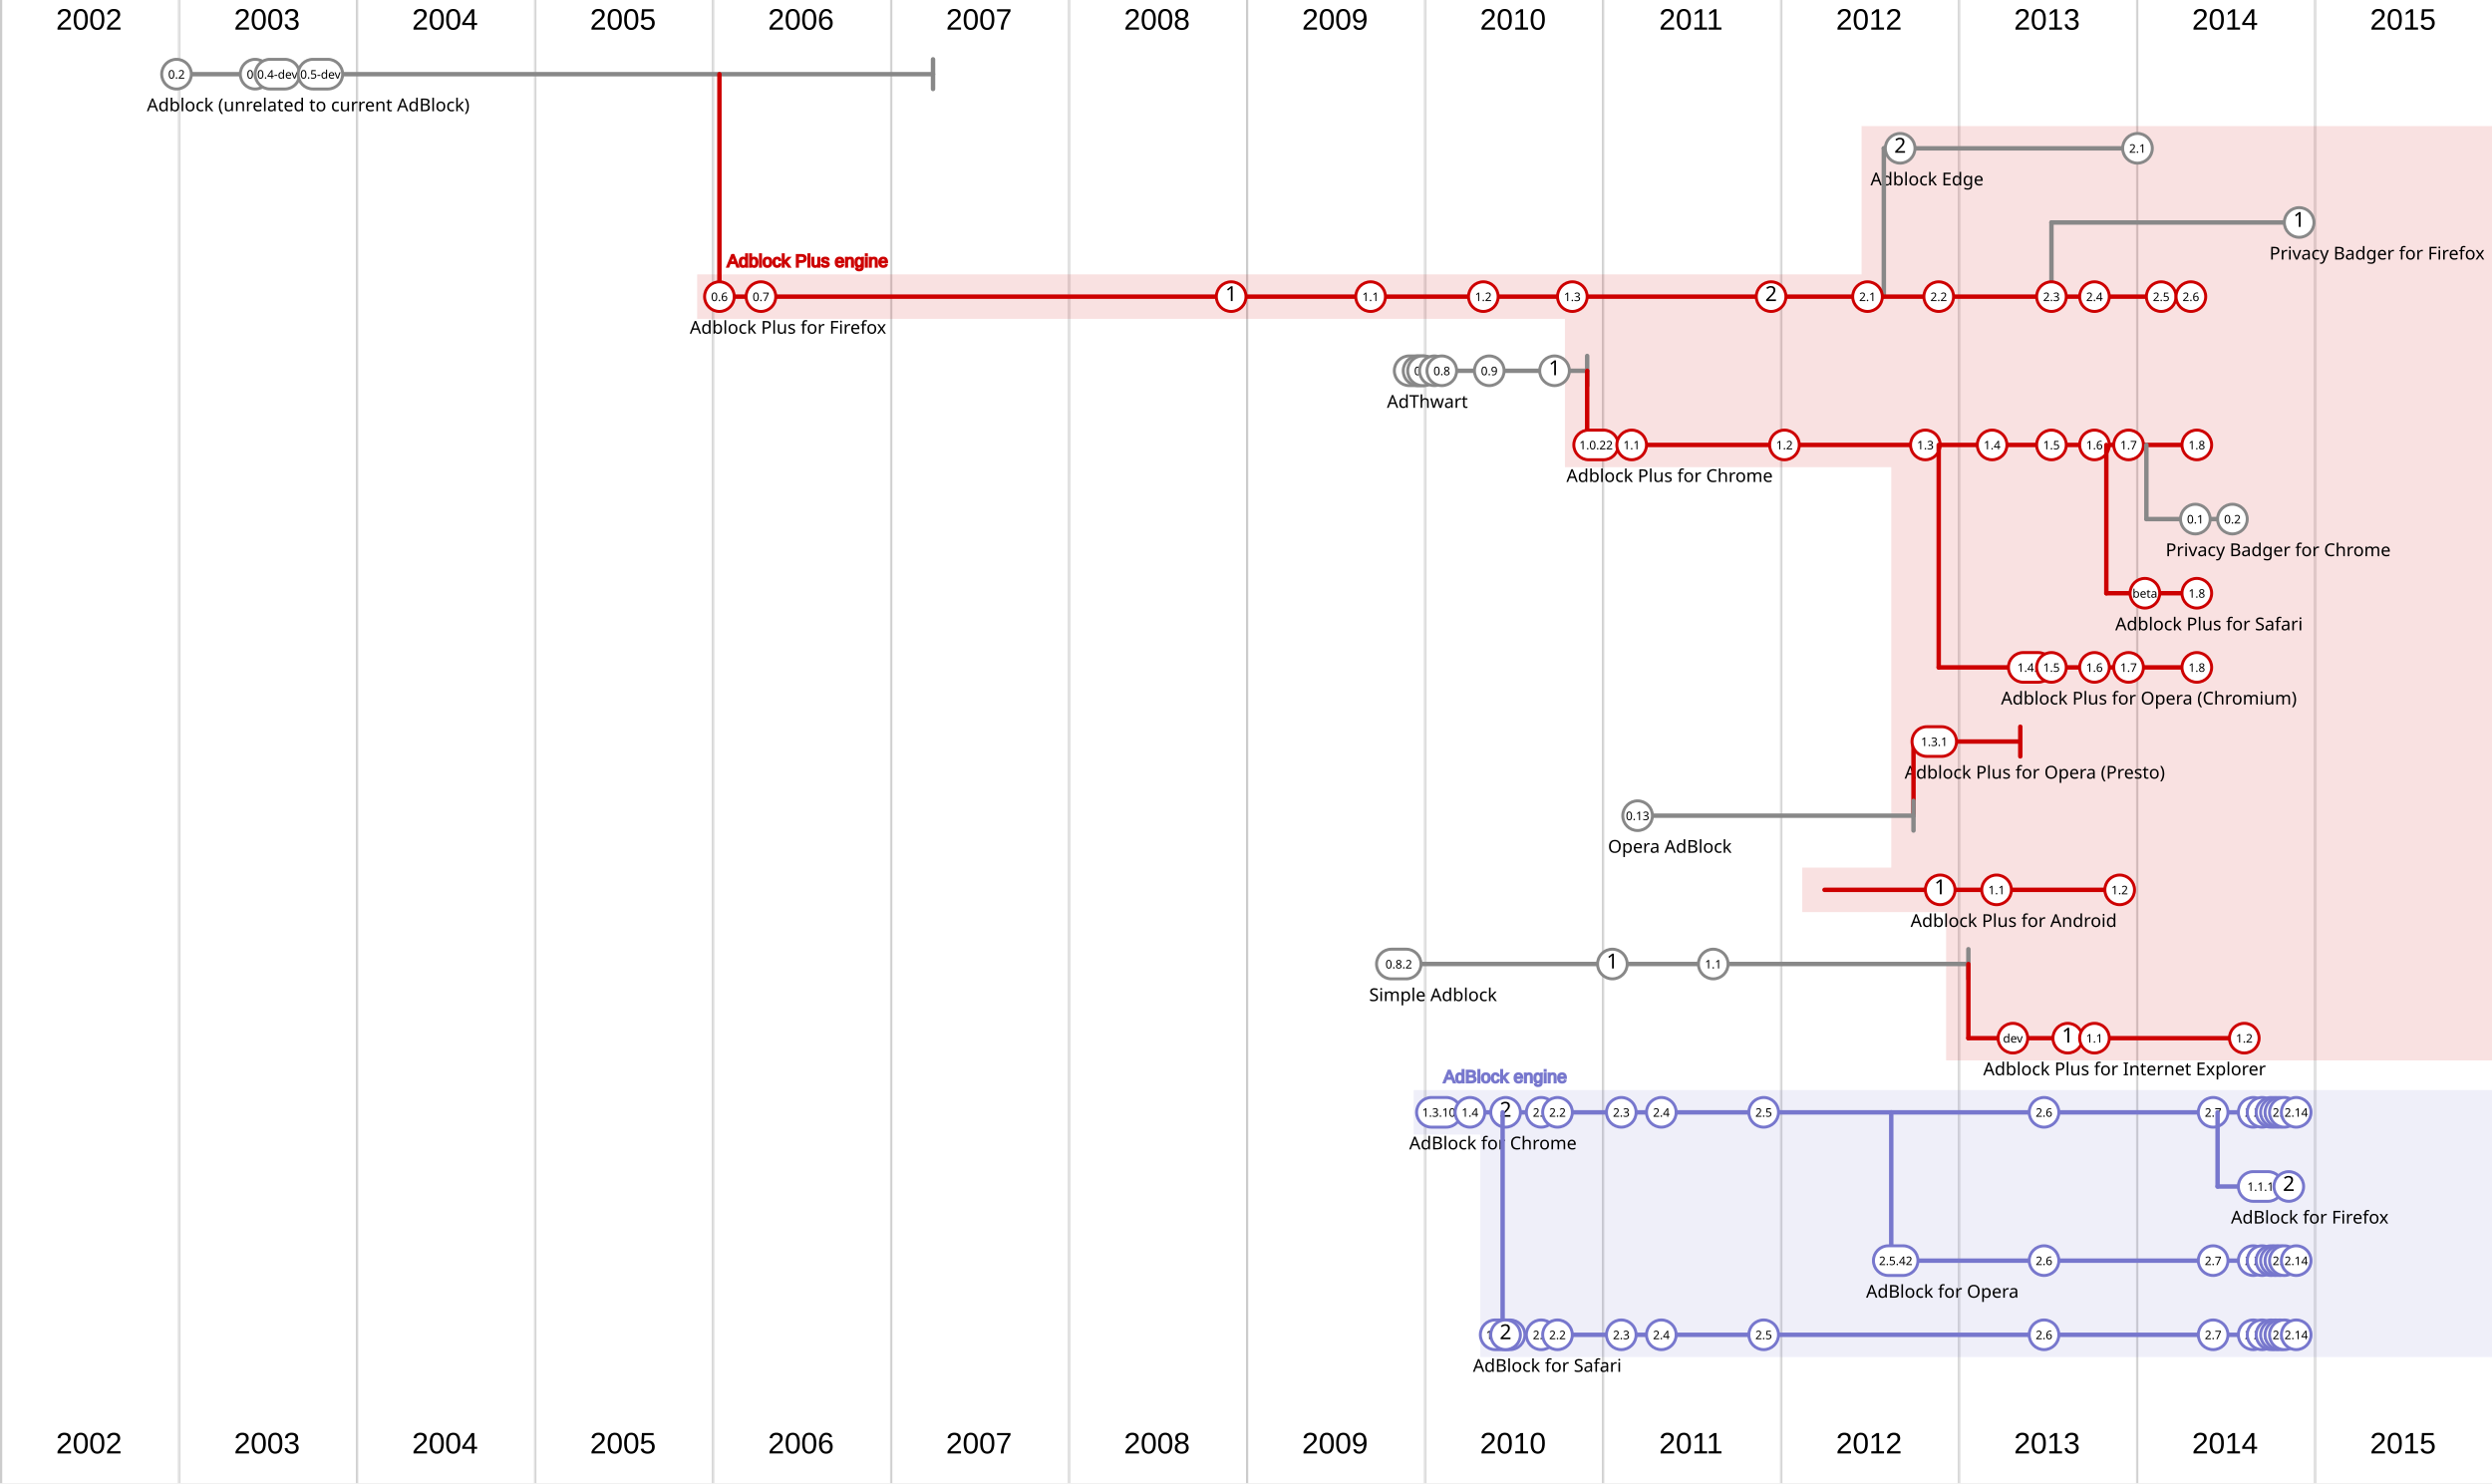
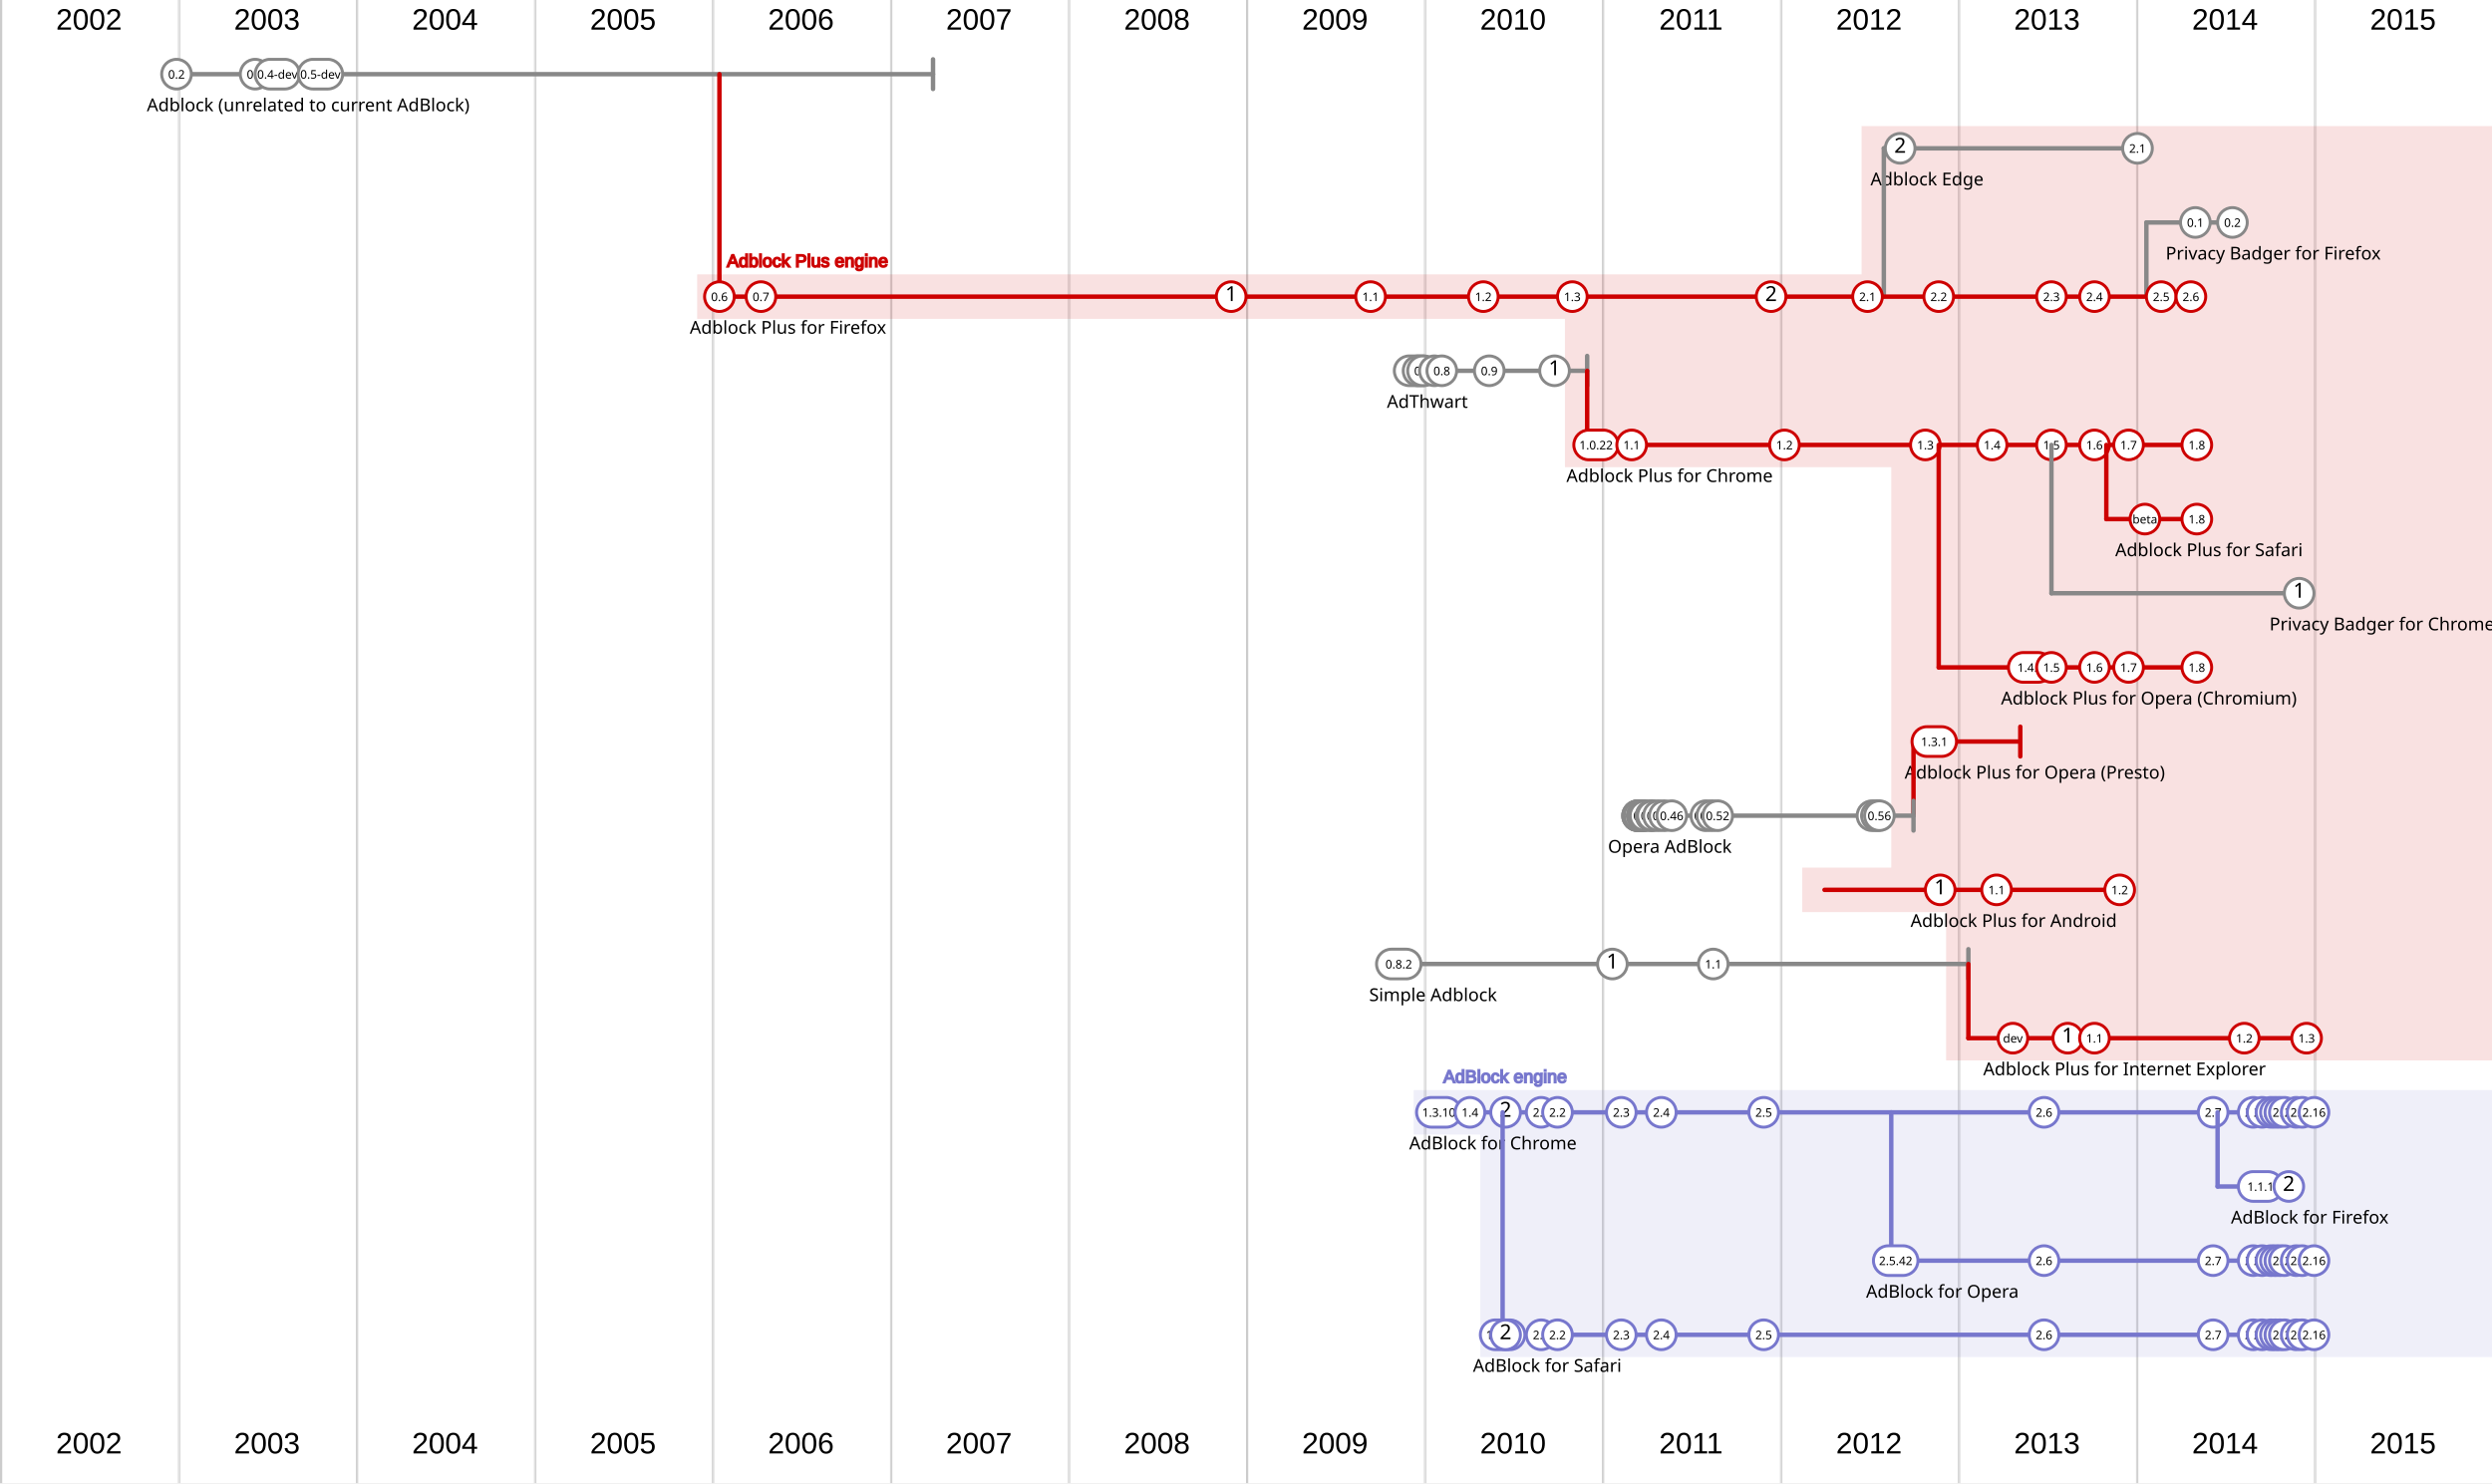
<svg xmlns="http://www.w3.org/2000/svg" xmlns:xlink="http://www.w3.org/1999/xlink" width="1680" height="1000">
  <defs>
    <style type="text/css">
      text {
        font-family: "Arial", sans-serif;
        text-align: center;
        color: black;
      }
      
      line {
        stroke-linecap:round;
        stroke-width:3px;
      }
      
      circle {
        stroke-width:2px;
        fill: white;
      }
      
      #yearlabels text {
        font-size: 20px;
        text-anchor: middle;
      }
      
      .adblocker, .engine {
        font-size: 12px;
        font-family: sans-serif;
      }
      
      .engine {
        text-anchor: end;
        font-style: italic;
        font-weight: bold;
      }
      
      .version {
        font-family: sans-serif;
        font-size: 14px;
        text-anchor: middle;
      }
      
      .subversion {
        font-family: sans-serif;
        font-size: 8px;
        color: black;
        text-anchor: middle;
      }
      
      a:hover {
        text-decoration: underline;
      }
    </style>
    <pattern id="bglines" patternUnits="userSpaceOnUse" width="120" height="100%">
      <line x1="0" x2="0" y2="100%" stroke="#CCC" />
    </pattern>
    <rect id="longver" width="30" height="20" rx="10" transform="translate(-15, -10)" stroke-width="2" fill="white" />
    <g id="yearlabels">
      <text x="0">2002</text>
      <text x="120">2003</text>
      <text x="240">2004</text>
      <text x="360">2005</text>
      <text x="480">2006</text>
      <text x="600">2007</text>
      <text x="720">2008</text>
      <text x="840">2009</text>
      <text x="960">2010</text>
      <text x="1080">2011</text>
      <text x="1200">2012</text>
      <text x="1320">2013</text>
      <text x="1440">2014</text>
      <text x="1560">2015</text>
    </g>
    <g id="original">
      <a xlink:href="http://adblock.mozdev.org/">
        <text x="0" y="0" dx="99" dy="25" class="adblocker">Adblock (unrelated to current AdBlock)</text>
      </a>
      <line stroke="#888" x1="111" x2="629" />
      <circle stroke="#888" cx="119" r="10" />
      <text x="119" y="0" dy="3" class="subversion">0.2</text>
      <circle stroke="#888" cx="172" r="10" />
      <text x="172" y="0" dy="3" class="subversion">0.3</text>
      <use x="187" stroke="#888" xlink:href="#longver" />
      <text x="187" y="0" dy="3" class="subversion">0.4-dev</text>
      <use x="216" stroke="#888" xlink:href="#longver" />
      <text x="216" y="0" dy="3" class="subversion">0.5-dev</text>
      <line stroke="#888" x1="629" y1="10" x2="629" y2="-10" />
    </g>
    <g id="adblockedge">
      <a xlink:href="https://bitbucket.org/adstomper/adblockedge/">
        <text x="0" y="0" dx="1261" dy="25" class="adblocker">Adblock Edge</text>
      </a>
      <line stroke="#888" x1="1270" x2="1441" />
      <line stroke="#888" x1="1270" x2="1270" y1="0" y2="100" />
      <circle stroke="#888" cx="1281" r="10" />
      <text x="1281" y="0" dy="3" class="version">2</text>
      <circle stroke="#888" cx="1441" r="10" />
      <text x="1441" y="0" dy="3" class="subversion">2.1</text>
    </g>
    <g id="privacybadger-firefox">
      <a xlink:href="https://www.eff.org/privacybadger">
-         <text x="0" y="0" dx="1530" dy="25" class="adblocker">Privacy Badger for Firefox</text>
-       </a>
-       <line stroke="#888" x1="1383" x2="1550" />
-       <line stroke="#888" x1="1383" x2="1383" y1="0" y2="50" />
-       <circle stroke="#888" cx="1550" r="10" />
-       <text x="1550" y="0" dy="3" class="version">1</text>
+         <text x="0" y="0" dx="1460" dy="25" class="adblocker">Privacy Badger for Firefox</text>
+       </a>
+       <line stroke="#888" x1="1447" x2="1505" />
+       <line stroke="#888" x1="1447" x2="1447" y1="0" y2="50" />
+       <circle stroke="#888" cx="1480" r="10" />
+       <text x="1480" y="0" dy="3" class="subversion">0.1</text>
+       <circle stroke="#888" cx="1505" r="10" />
+       <text x="1505" y="0" dy="3" class="subversion">0.2</text>
    </g>
    <g id="adblockplus-firefox">
      <a xlink:href="https://adblockplus.org/en/firefox">
        <text x="0" y="0" dx="465" dy="25" class="adblocker">Adblock Plus for Firefox</text>
      </a>
      <line stroke="#CD0000" x1="485" x2="1477" />
      <line stroke="#CD0000" x1="485" x2="485" y1="0" y2="-150" />
      <circle stroke="#CD0000" cx="485" r="10" />
      <text x="485" y="0" dy="3" class="subversion">0.6</text>
      <circle stroke="#CD0000" cx="513" r="10" />
      <text x="513" y="0" dy="3" class="subversion">0.7</text>
      <circle stroke="#CD0000" cx="830" r="10" />
      <text x="830" y="0" dy="3" class="version">1</text>
      <circle stroke="#CD0000" cx="924" r="10" />
      <text x="924" y="0" dy="3" class="subversion">1.1</text>
      <circle stroke="#CD0000" cx="1000" r="10" />
      <text x="1000" y="0" dy="3" class="subversion">1.2</text>
      <circle stroke="#CD0000" cx="1060" r="10" />
      <text x="1060" y="0" dy="3" class="subversion">1.3</text>
      <circle stroke="#CD0000" cx="1194" r="10" />
      <text x="1194" y="0" dy="3" class="version">2</text>
      <circle stroke="#CD0000" cx="1259" r="10" />
      <text x="1259" y="0" dy="3" class="subversion">2.1</text>
      <circle stroke="#CD0000" cx="1307" r="10" />
      <text x="1307" y="0" dy="3" class="subversion">2.2</text>
      <circle stroke="#CD0000" cx="1383" r="10" />
      <text x="1383" y="0" dy="3" class="subversion">2.3</text>
      <circle stroke="#CD0000" cx="1412" r="10" />
      <text x="1412" y="0" dy="3" class="subversion">2.4</text>
      <circle stroke="#CD0000" cx="1457" r="10" />
      <text x="1457" y="0" dy="3" class="subversion">2.5</text>
      <circle stroke="#CD0000" cx="1477" r="10" />
      <text x="1477" y="0" dy="3" class="subversion">2.6</text>
    </g>
    <g id="adthwart">
      <a xlink:href="https://code.google.com/p/adthwart/">
        <text x="0" y="0" dx="935" dy="25" class="adblocker">AdThwart</text>
      </a>
      <line stroke="#888" x1="954" x2="1070" />
      <use x="955" stroke="#888" xlink:href="#longver" />
      <text x="955" y="0" dy="3" class="subversion">0.4.8</text>
      <circle stroke="#888" cx="956" r="10" />
      <text x="956" y="0" dy="3" class="subversion">0.5</text>
      <circle stroke="#888" cx="959" r="10" />
      <text x="959" y="0" dy="3" class="subversion">0.6</text>
      <circle stroke="#888" cx="967" r="10" />
      <text x="967" y="0" dy="3" class="subversion">0.7</text>
      <circle stroke="#888" cx="972" r="10" />
      <text x="972" y="0" dy="3" class="subversion">0.8</text>
      <circle stroke="#888" cx="1004" r="10" />
      <text x="1004" y="0" dy="3" class="subversion">0.9</text>
      <circle stroke="#888" cx="1048" r="10" />
      <text x="1048" y="0" dy="3" class="version">1</text>
      <line stroke="#888" x1="1070" y1="10" x2="1070" y2="-10" />
    </g>
    <g id="adblockplus-chrome">
      <a xlink:href="https://adblockplus.org/en/chrome">
        <text x="0" y="0" dx="1056" dy="25" class="adblocker">Adblock Plus for Chrome</text>
      </a>
      <line stroke="#CD0000" x1="1070" x2="1481" />
      <line stroke="#CD0000" x1="1070" x2="1070" y1="0" y2="-50" />
      <use x="1076" stroke="#CD0000" xlink:href="#longver" />
      <text x="1076" y="0" dy="3" class="subversion">1.0.22</text>
      <circle stroke="#CD0000" cx="1100" r="10" />
      <text x="1100" y="0" dy="3" class="subversion">1.1</text>
      <circle stroke="#CD0000" cx="1203" r="10" />
      <text x="1203" y="0" dy="3" class="subversion">1.2</text>
      <circle stroke="#CD0000" cx="1298" r="10" />
      <text x="1298" y="0" dy="3" class="subversion">1.3</text>
      <circle stroke="#CD0000" cx="1343" r="10" />
      <text x="1343" y="0" dy="3" class="subversion">1.4</text>
      <circle stroke="#CD0000" cx="1383" r="10" />
      <text x="1383" y="0" dy="3" class="subversion">1.5</text>
      <circle stroke="#CD0000" cx="1412" r="10" />
      <text x="1412" y="0" dy="3" class="subversion">1.6</text>
      <circle stroke="#CD0000" cx="1435" r="10" />
      <text x="1435" y="0" dy="3" class="subversion">1.7</text>
      <circle stroke="#CD0000" cx="1481" r="10" />
      <text x="1481" y="0" dy="3" class="subversion">1.8</text>
    </g>
-     <g id="privacybadger-chrome">
-       <a xlink:href="https://www.eff.org/privacybadger">
-         <text x="0" y="0" dx="1460" dy="25" class="adblocker">Privacy Badger for Chrome</text>
-       </a>
-       <line stroke="#888" x1="1447" x2="1505" />
-       <line stroke="#888" x1="1447" x2="1447" y1="0" y2="-50" />
-       <circle stroke="#888" cx="1480" r="10" />
-       <text x="1480" y="0" dy="3" class="subversion">0.1</text>
-       <circle stroke="#888" cx="1505" r="10" />
-       <text x="1505" y="0" dy="3" class="subversion">0.2</text>
-     </g>
    <g id="adblockplus-safari">
      <a xlink:href="https://adblockplus.org/en/safari">
        <text x="0" y="0" dx="1426" dy="25" class="adblocker">Adblock Plus for Safari</text>
      </a>
      <line stroke="#CD0000" x1="1420" x2="1481" />
-       <line stroke="#CD0000" x1="1420" x2="1420" y1="0" y2="-100" />
+       <line stroke="#CD0000" x1="1420" x2="1420" y1="0" y2="-50" />
      <circle stroke="#CD0000" cx="1446" r="10" />
      <text x="1446" y="0" dy="3" class="subversion">beta</text>
      <circle stroke="#CD0000" cx="1481" r="10" />
      <text x="1481" y="0" dy="3" class="subversion">1.8</text>
+     </g>
+     <g id="privacybadger-chrome">
+       <a xlink:href="https://www.eff.org/privacybadger">
+         <text x="0" y="0" dx="1530" dy="25" class="adblocker">Privacy Badger for Chrome</text>
+       </a>
+       <line stroke="#888" x1="1383" x2="1550" />
+       <line stroke="#888" x1="1383" x2="1383" y1="0" y2="-100" />
+       <circle stroke="#888" cx="1550" r="10" />
+       <text x="1550" y="0" dy="3" class="version">1</text>
    </g>
    <g id="adblockplus-opera-chromium">
      <a xlink:href="https://adblockplus.org/en/opera">
        <text x="0" y="0" dx="1349" dy="25" class="adblocker">Adblock Plus for Opera (Chromium)</text>
      </a>
      <line stroke="#CD0000" x1="1307" x2="1481" />
      <line stroke="#CD0000" x1="1307" x2="1307" y1="0" y2="-150" />
      <use x="1369" stroke="#CD0000" xlink:href="#longver" />
      <text x="1369" y="0" dy="3" class="subversion">1.4.1</text>
      <circle stroke="#CD0000" cx="1383" r="10" />
      <text x="1383" y="0" dy="3" class="subversion">1.5</text>
      <circle stroke="#CD0000" cx="1412" r="10" />
      <text x="1412" y="0" dy="3" class="subversion">1.6</text>
      <circle stroke="#CD0000" cx="1435" r="10" />
      <text x="1435" y="0" dy="3" class="subversion">1.7</text>
      <circle stroke="#CD0000" cx="1481" r="10" />
      <text x="1481" y="0" dy="3" class="subversion">1.8</text>
    </g>
    <g id="adblockplus-opera-presto">
      <a xlink:href="https://adblockplus.org/en/opera">
        <text x="0" y="0" dx="1284" dy="25" class="adblocker">Adblock Plus for Opera (Presto)</text>
      </a>
      <line stroke="#CD0000" x1="1290" x2="1362" />
      <line stroke="#CD0000" x1="1290" x2="1290" y1="0" y2="50" />
      <use x="1304" stroke="#CD0000" xlink:href="#longver" />
      <text x="1304" y="0" dy="3" class="subversion">1.3.1</text>
      <line stroke="#CD0000" x1="1362" y1="10" x2="1362" y2="-10" />
    </g>
    <g id="opera-adblock">
      <a xlink:href="">
        <text x="0" y="0" dx="1084" dy="25" class="adblocker">Opera AdBlock</text>
      </a>
      <line stroke="#888" x1="1104" x2="1290" />
      <circle stroke="#888" cx="1104" r="10" />
+       <text x="1104" y="0" dy="3" class="subversion">0.12</text>
+       <circle stroke="#888" cx="1104" r="10" />
      <text x="1104" y="0" dy="3" class="subversion">0.13</text>
+       <circle stroke="#888" cx="1104" r="10" />
+       <text x="1104" y="0" dy="3" class="subversion">0.14</text>
+       <circle stroke="#888" cx="1105" r="10" />
+       <text x="1105" y="0" dy="3" class="subversion">0.23</text>
+       <circle stroke="#888" cx="1107" r="10" />
+       <text x="1107" y="0" dy="3" class="subversion">0.27</text>
+       <circle stroke="#888" cx="1108" r="10" />
+       <text x="1108" y="0" dy="3" class="subversion">0.32</text>
+       <circle stroke="#888" cx="1109" r="10" />
+       <text x="1109" y="0" dy="3" class="subversion">0.34</text>
+       <circle stroke="#888" cx="1113" r="10" />
+       <text x="1113" y="0" dy="3" class="subversion">0.37</text>
+       <circle stroke="#888" cx="1114" r="10" />
+       <text x="1114" y="0" dy="3" class="subversion">0.38</text>
+       <circle stroke="#888" cx="1118" r="10" />
+       <text x="1118" y="0" dy="3" class="subversion">0.43</text>
+       <circle stroke="#888" cx="1122" r="10" />
+       <text x="1122" y="0" dy="3" class="subversion">0.44</text>
+       <circle stroke="#888" cx="1127" r="10" />
+       <text x="1127" y="0" dy="3" class="subversion">0.46</text>
+       <circle stroke="#888" cx="1150" r="10" />
+       <text x="1150" y="0" dy="3" class="subversion">0.50</text>
+       <circle stroke="#888" cx="1154" r="10" />
+       <text x="1154" y="0" dy="3" class="subversion">0.51</text>
+       <circle stroke="#888" cx="1158" r="10" />
+       <text x="1158" y="0" dy="3" class="subversion">0.52</text>
+       <circle stroke="#888" cx="1262" r="10" />
+       <text x="1262" y="0" dy="3" class="subversion">0.54</text>
+       <circle stroke="#888" cx="1265" r="10" />
+       <text x="1265" y="0" dy="3" class="subversion">0.55</text>
+       <circle stroke="#888" cx="1267" r="10" />
+       <text x="1267" y="0" dy="3" class="subversion">0.56</text>
      <line stroke="#888" x1="1290" y1="10" x2="1290" y2="-10" />
    </g>
    <g id="adblockplus-android">
      <a xlink:href="https://adblockplus.org/en/android">
        <text x="0" y="0" dx="1288" dy="25" class="adblocker">Adblock Plus for Android</text>
      </a>
      <line stroke="#CD0000" x1="1230" x2="1429" />
      <circle stroke="#CD0000" cx="1308" r="10" />
      <text x="1308" y="0" dy="3" class="version">1</text>
      <circle stroke="#CD0000" cx="1346" r="10" />
      <text x="1346" y="0" dy="3" class="subversion">1.1</text>
      <circle stroke="#CD0000" cx="1429" r="10" />
      <text x="1429" y="0" dy="3" class="subversion">1.2</text>
    </g>
    <g id="simpleadblock">
      <a xlink:href="http://simple-adblock.com/">
        <text x="0" y="0" dx="923" dy="25" class="adblocker">Simple Adblock</text>
      </a>
      <line stroke="#888" x1="943" x2="1327" />
      <use x="943" stroke="#888" xlink:href="#longver" />
      <text x="943" y="0" dy="3" class="subversion">0.8.2</text>
      <circle stroke="#888" cx="1087" r="10" />
      <text x="1087" y="0" dy="3" class="version">1</text>
      <circle stroke="#888" cx="1155" r="10" />
      <text x="1155" y="0" dy="3" class="subversion">1.1</text>
      <line stroke="#888" x1="1327" y1="10" x2="1327" y2="-10" />
    </g>
    <g id="adblockplus-ie">
      <a xlink:href="https://adblockplus.org/en/internet-explorer">
        <text x="0" y="0" dx="1337" dy="25" class="adblocker">Adblock Plus for Internet Explorer</text>
      </a>
-       <line stroke="#CD0000" x1="1327" x2="1513" />
+       <line stroke="#CD0000" x1="1327" x2="1555" />
      <line stroke="#CD0000" x1="1327" x2="1327" y1="0" y2="-50" />
      <circle stroke="#CD0000" cx="1357" r="10" />
      <text x="1357" y="0" dy="3" class="subversion">dev</text>
      <circle stroke="#CD0000" cx="1394" r="10" />
      <text x="1394" y="0" dy="3" class="version">1</text>
      <circle stroke="#CD0000" cx="1412" r="10" />
      <text x="1412" y="0" dy="3" class="subversion">1.1</text>
      <circle stroke="#CD0000" cx="1513" r="10" />
      <text x="1513" y="0" dy="3" class="subversion">1.2</text>
+       <circle stroke="#CD0000" cx="1555" r="10" />
+       <text x="1555" y="0" dy="3" class="subversion">1.3</text>
    </g>
    <g id="adblock-chrome">
      <a xlink:href="https://getadblock.com/">
        <text x="0" y="0" dx="950" dy="25" class="adblocker">AdBlock for Chrome</text>
      </a>
-       <line stroke="#7777CD" x1="968" x2="1548" />
+       <line stroke="#7777CD" x1="968" x2="1560" />
      <use x="970" stroke="#7777CD" xlink:href="#longver" />
      <text x="970" y="0" dy="3" class="subversion">1.3.10</text>
      <circle stroke="#7777CD" cx="991" r="10" />
      <text x="991" y="0" dy="3" class="subversion">1.4</text>
      <circle stroke="#7777CD" cx="1015" r="10" />
      <text x="1015" y="0" dy="3" class="version">2</text>
      <circle stroke="#7777CD" cx="1039" r="10" />
      <text x="1039" y="0" dy="3" class="subversion">2.1</text>
      <circle stroke="#7777CD" cx="1050" r="10" />
      <text x="1050" y="0" dy="3" class="subversion">2.2</text>
      <circle stroke="#7777CD" cx="1093" r="10" />
      <text x="1093" y="0" dy="3" class="subversion">2.3</text>
      <circle stroke="#7777CD" cx="1120" r="10" />
      <text x="1120" y="0" dy="3" class="subversion">2.4</text>
      <circle stroke="#7777CD" cx="1189" r="10" />
      <text x="1189" y="0" dy="3" class="subversion">2.5</text>
      <circle stroke="#7777CD" cx="1378" r="10" />
      <text x="1378" y="0" dy="3" class="subversion">2.6</text>
      <circle stroke="#7777CD" cx="1492" r="10" />
      <text x="1492" y="0" dy="3" class="subversion">2.7</text>
      <circle stroke="#7777CD" cx="1519" r="10" />
      <text x="1519" y="0" dy="3" class="subversion">2.8</text>
      <circle stroke="#7777CD" cx="1525" r="10" />
      <text x="1525" y="0" dy="3" class="subversion">2.9</text>
      <circle stroke="#7777CD" cx="1531" r="10" />
      <text x="1531" y="0" dy="3" class="subversion">2.10</text>
      <circle stroke="#7777CD" cx="1534" r="10" />
      <text x="1534" y="0" dy="3" class="subversion">2.11</text>
      <circle stroke="#7777CD" cx="1537" r="10" />
      <text x="1537" y="0" dy="3" class="subversion">2.12</text>
      <circle stroke="#7777CD" cx="1540" r="10" />
      <text x="1540" y="0" dy="3" class="subversion">2.13</text>
      <circle stroke="#7777CD" cx="1548" r="10" />
      <text x="1548" y="0" dy="3" class="subversion">2.14</text>
+       <circle stroke="#7777CD" cx="1552" r="10" />
+       <text x="1552" y="0" dy="3" class="subversion">2.15</text>
+       <circle stroke="#7777CD" cx="1560" r="10" />
+       <text x="1560" y="0" dy="3" class="subversion">2.16</text>
    </g>
    <g id="adblock-firefox">
      <a xlink:href="https://getadblock.com/">
        <text x="0" y="0" dx="1504" dy="25" class="adblocker">AdBlock for Firefox</text>
      </a>
      <line stroke="#7777CD" x1="1495" x2="1543" />
      <line stroke="#7777CD" x1="1495" x2="1495" y1="0" y2="-50" />
      <use x="1524" stroke="#7777CD" xlink:href="#longver" />
      <text x="1524" y="0" dy="3" class="subversion">1.1.1</text>
      <circle stroke="#7777CD" cx="1543" r="10" />
      <text x="1543" y="0" dy="3" class="version">2</text>
    </g>
    <g id="adblock-opera">
      <a xlink:href="https://getadblock.com/">
        <text x="0" y="0" dx="1258" dy="25" class="adblocker">AdBlock for Opera</text>
      </a>
-       <line stroke="#7777CD" x1="1275" x2="1548" />
+       <line stroke="#7777CD" x1="1275" x2="1560" />
      <line stroke="#7777CD" x1="1275" x2="1275" y1="0" y2="-100" />
      <use x="1278" stroke="#7777CD" xlink:href="#longver" />
      <text x="1278" y="0" dy="3" class="subversion">2.5.42</text>
      <circle stroke="#7777CD" cx="1378" r="10" />
      <text x="1378" y="0" dy="3" class="subversion">2.6</text>
      <circle stroke="#7777CD" cx="1492" r="10" />
      <text x="1492" y="0" dy="3" class="subversion">2.7</text>
      <circle stroke="#7777CD" cx="1519" r="10" />
      <text x="1519" y="0" dy="3" class="subversion">2.8</text>
      <circle stroke="#7777CD" cx="1525" r="10" />
      <text x="1525" y="0" dy="3" class="subversion">2.9</text>
      <circle stroke="#7777CD" cx="1531" r="10" />
      <text x="1531" y="0" dy="3" class="subversion">2.10</text>
      <circle stroke="#7777CD" cx="1534" r="10" />
      <text x="1534" y="0" dy="3" class="subversion">2.11</text>
      <circle stroke="#7777CD" cx="1537" r="10" />
      <text x="1537" y="0" dy="3" class="subversion">2.12</text>
      <circle stroke="#7777CD" cx="1540" r="10" />
      <text x="1540" y="0" dy="3" class="subversion">2.13</text>
      <circle stroke="#7777CD" cx="1548" r="10" />
      <text x="1548" y="0" dy="3" class="subversion">2.14</text>
+       <circle stroke="#7777CD" cx="1552" r="10" />
+       <text x="1552" y="0" dy="3" class="subversion">2.15</text>
+       <circle stroke="#7777CD" cx="1560" r="10" />
+       <text x="1560" y="0" dy="3" class="subversion">2.16</text>
    </g>
    <g id="adblock-safari">
      <a xlink:href="https://getadblock.com/">
        <text x="0" y="0" dx="993" dy="25" class="adblocker">AdBlock for Safari</text>
      </a>
-       <line stroke="#7777CD" x1="1013" x2="1548" />
+       <line stroke="#7777CD" x1="1013" x2="1560" />
      <line stroke="#7777CD" x1="1013" x2="1013" y1="0" y2="-150" />
      <use x="1013" stroke="#7777CD" xlink:href="#longver" />
      <text x="1013" y="0" dy="3" class="subversion">1.4.31</text>
      <circle stroke="#7777CD" cx="1015" r="10" />
      <text x="1015" y="0" dy="3" class="version">2</text>
      <circle stroke="#7777CD" cx="1039" r="10" />
      <text x="1039" y="0" dy="3" class="subversion">2.1</text>
      <circle stroke="#7777CD" cx="1050" r="10" />
      <text x="1050" y="0" dy="3" class="subversion">2.2</text>
      <circle stroke="#7777CD" cx="1093" r="10" />
      <text x="1093" y="0" dy="3" class="subversion">2.3</text>
      <circle stroke="#7777CD" cx="1120" r="10" />
      <text x="1120" y="0" dy="3" class="subversion">2.4</text>
      <circle stroke="#7777CD" cx="1189" r="10" />
      <text x="1189" y="0" dy="3" class="subversion">2.5</text>
      <circle stroke="#7777CD" cx="1378" r="10" />
      <text x="1378" y="0" dy="3" class="subversion">2.6</text>
      <circle stroke="#7777CD" cx="1492" r="10" />
      <text x="1492" y="0" dy="3" class="subversion">2.7</text>
      <circle stroke="#7777CD" cx="1519" r="10" />
      <text x="1519" y="0" dy="3" class="subversion">2.8</text>
      <circle stroke="#7777CD" cx="1525" r="10" />
      <text x="1525" y="0" dy="3" class="subversion">2.9</text>
      <circle stroke="#7777CD" cx="1531" r="10" />
      <text x="1531" y="0" dy="3" class="subversion">2.10</text>
      <circle stroke="#7777CD" cx="1534" r="10" />
      <text x="1534" y="0" dy="3" class="subversion">2.11</text>
      <circle stroke="#7777CD" cx="1537" r="10" />
      <text x="1537" y="0" dy="3" class="subversion">2.12</text>
      <circle stroke="#7777CD" cx="1540" r="10" />
      <text x="1540" y="0" dy="3" class="subversion">2.13</text>
      <circle stroke="#7777CD" cx="1548" r="10" />
      <text x="1548" y="0" dy="3" class="subversion">2.14</text>
+       <circle stroke="#7777CD" cx="1552" r="10" />
+       <text x="1552" y="0" dy="3" class="subversion">2.15</text>
+       <circle stroke="#7777CD" cx="1560" r="10" />
+       <text x="1560" y="0" dy="3" class="subversion">2.16</text>
    </g>
    <g id="adblockplus-core">
      <text x="490" y="180" dy="0" fill="#CD0000" stroke="#CD0000">Adblock Plus engine</text>
      <polygon points="1680,85 1255,85 1255,115 1255,185 470,185 470,215 1055,215 1055,285 1055,315 1275,315 1275,485 1275,515 1275,585 1215,585 1215,615 1312,615 1312,685 1312,715 1680,715 " fill="#CD0000" opacity="0.12" />
    </g>
    <g id="adblock">
      <text x="973" y="730" dy="0" fill="#7777CD" stroke="#7777CD">AdBlock engine</text>
      <polygon points="1680,735 953,735 953,765 998,765 998,885 998,915 1680,915 " fill="#7777CD" opacity="0.12" />
    </g>
    <g id="content">
      <use x="60" y="20" xlink:href="#yearlabels" />
      <use x="60" y="100%" transform="translate(0, -20)" xlink:href="#yearlabels" />
      <use y="0" xlink:href="#adblockplus-core" />
      <use y="0" xlink:href="#adblock" />
      <use y="50" xlink:href="#original" />
      <use y="100" xlink:href="#adblockedge" />
      <use y="150" xlink:href="#privacybadger-firefox" />
      <use y="200" xlink:href="#adblockplus-firefox" />
      <use y="250" xlink:href="#adthwart" />
      <use y="300" xlink:href="#adblockplus-chrome" />
-       <use y="350" xlink:href="#privacybadger-chrome" />
-       <use y="400" xlink:href="#adblockplus-safari" />
+       <use y="350" xlink:href="#adblockplus-safari" />
+       <use y="400" xlink:href="#privacybadger-chrome" />
      <use y="450" xlink:href="#adblockplus-opera-chromium" />
      <use y="500" xlink:href="#adblockplus-opera-presto" />
      <use y="550" xlink:href="#opera-adblock" />
      <use y="600" xlink:href="#adblockplus-android" />
      <use y="650" xlink:href="#simpleadblock" />
      <use y="700" xlink:href="#adblockplus-ie" />
      <use y="750" xlink:href="#adblock-chrome" />
      <use y="800" xlink:href="#adblock-firefox" />
      <use y="850" xlink:href="#adblock-opera" />
      <use y="900" xlink:href="#adblock-safari" />
    </g>
  </defs>
  <rect x="0" y="0" height="100%" width="100%" fill="#ffffff" />
  <rect x="0" y="0" height="100%" width="100%" style="fill: url(#bglines);" />
  <use x="0" y="0" xlink:href="#content" />
</svg>
